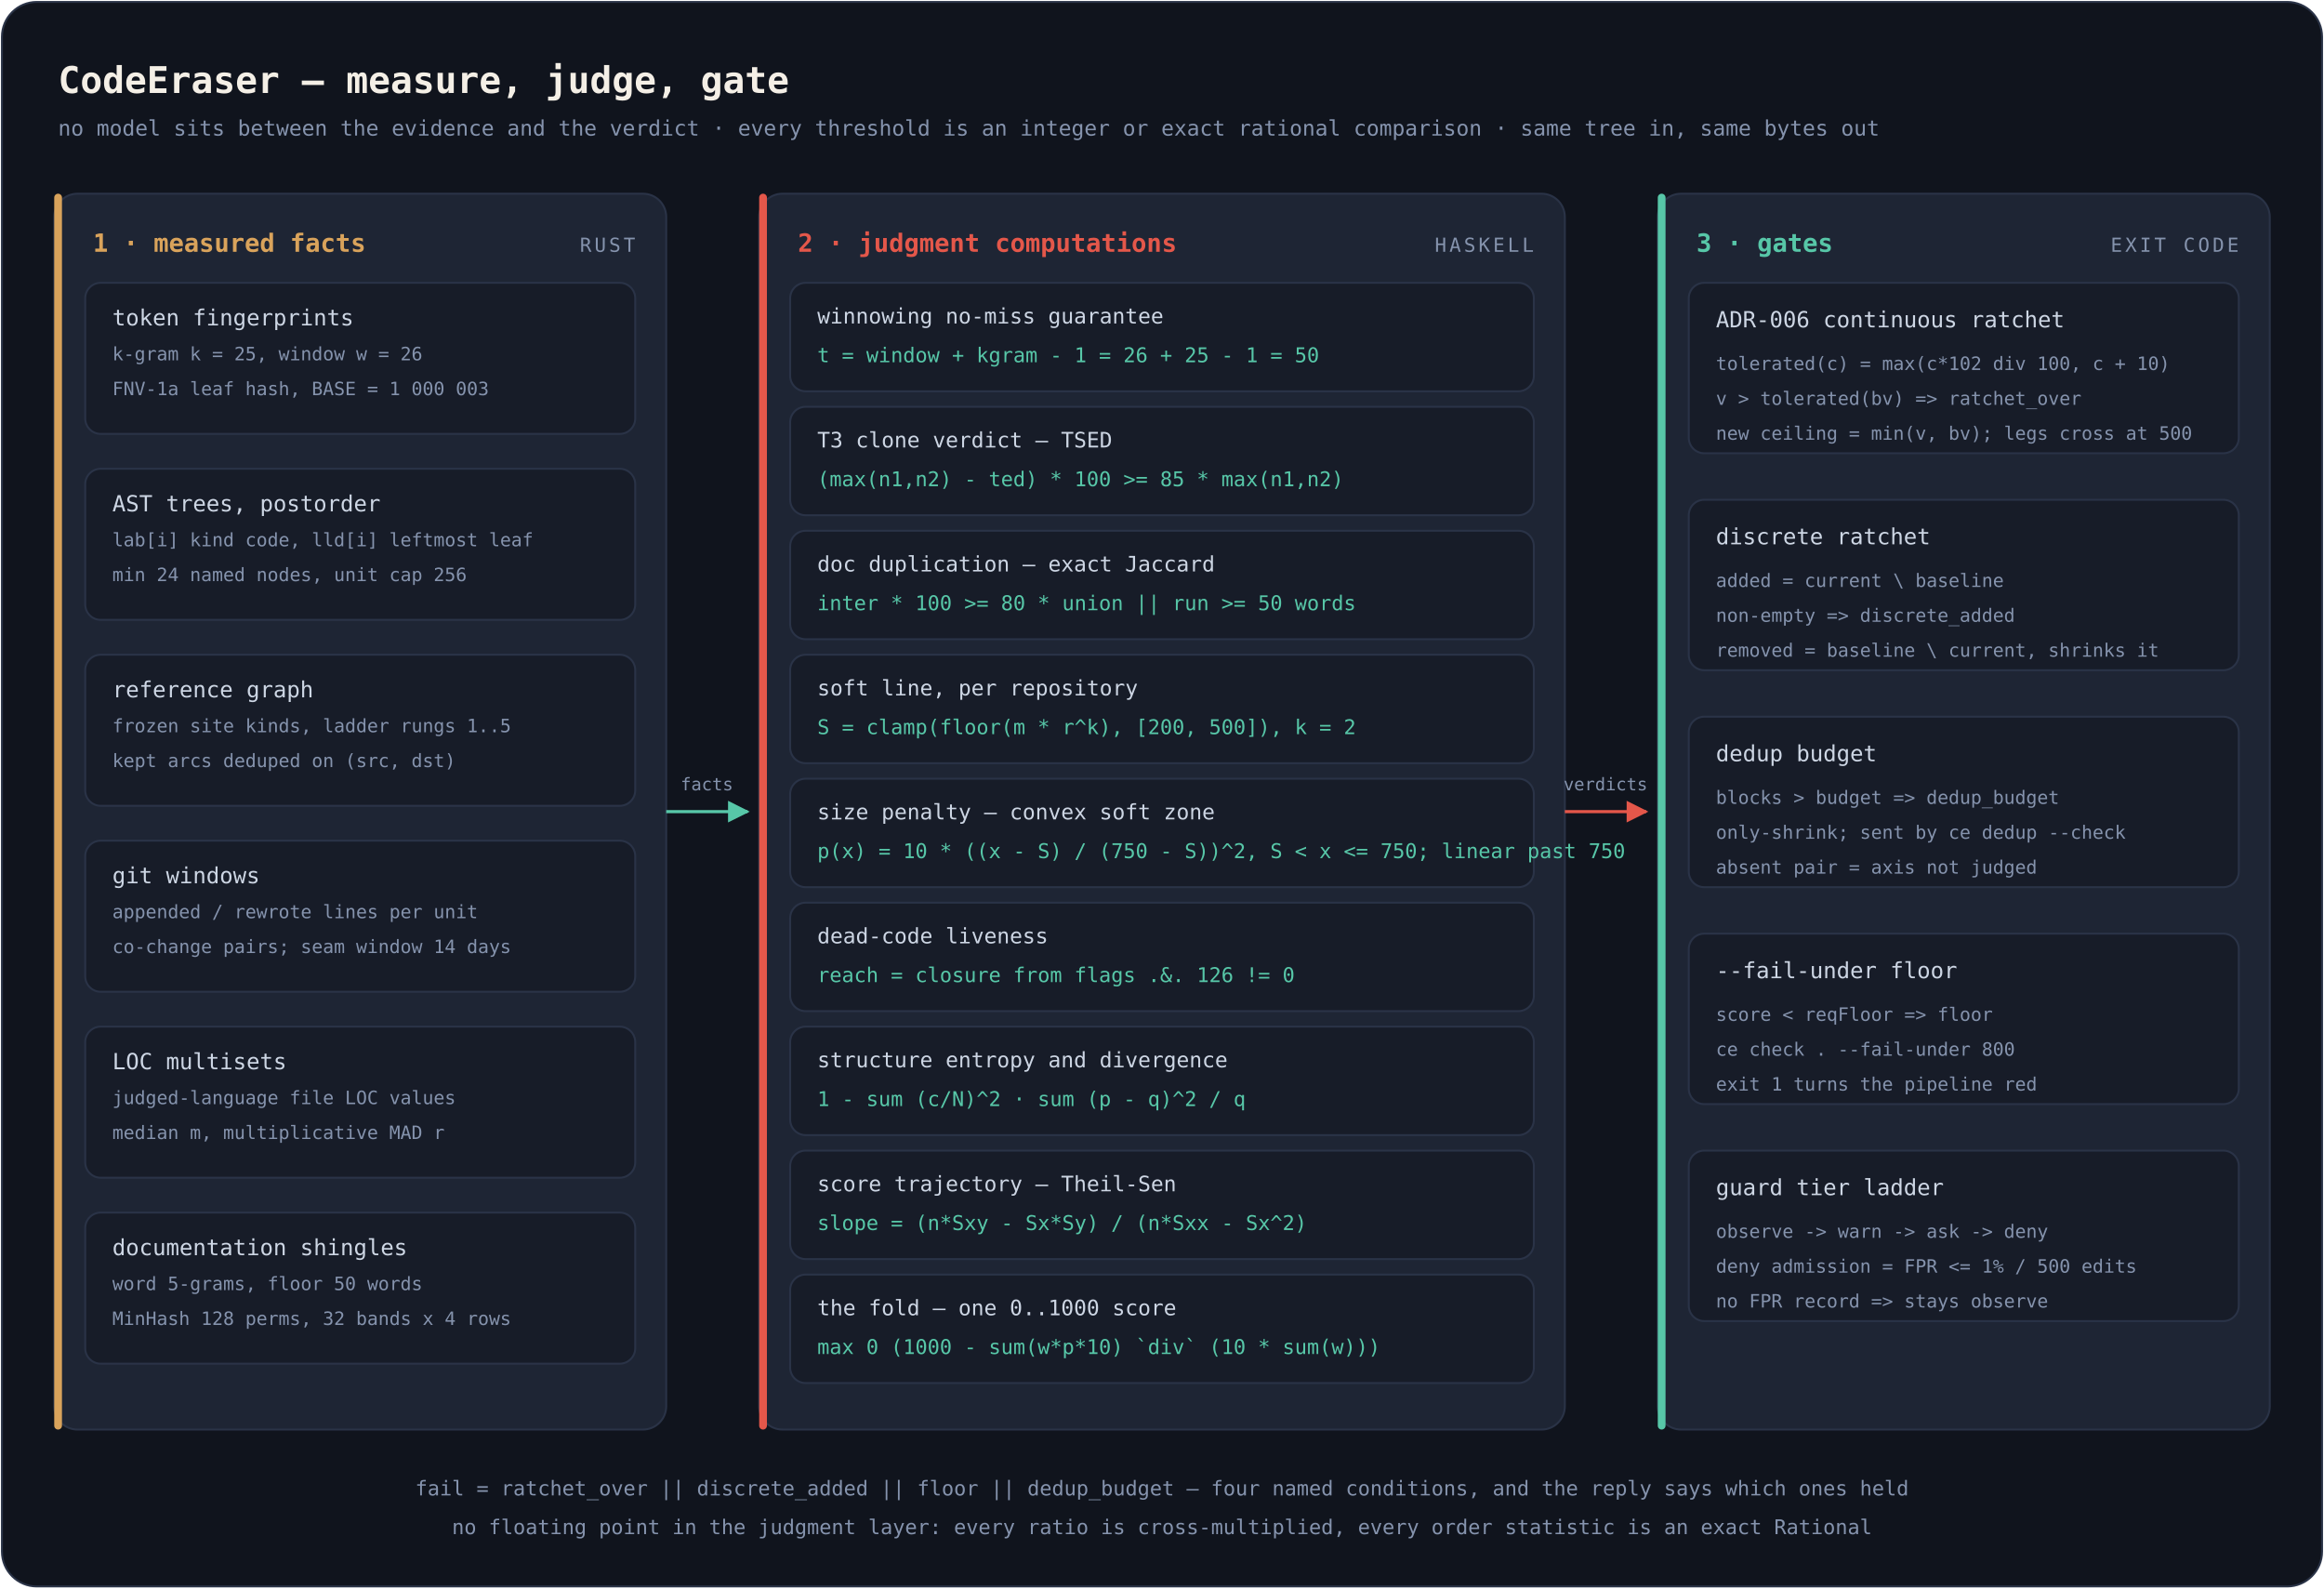
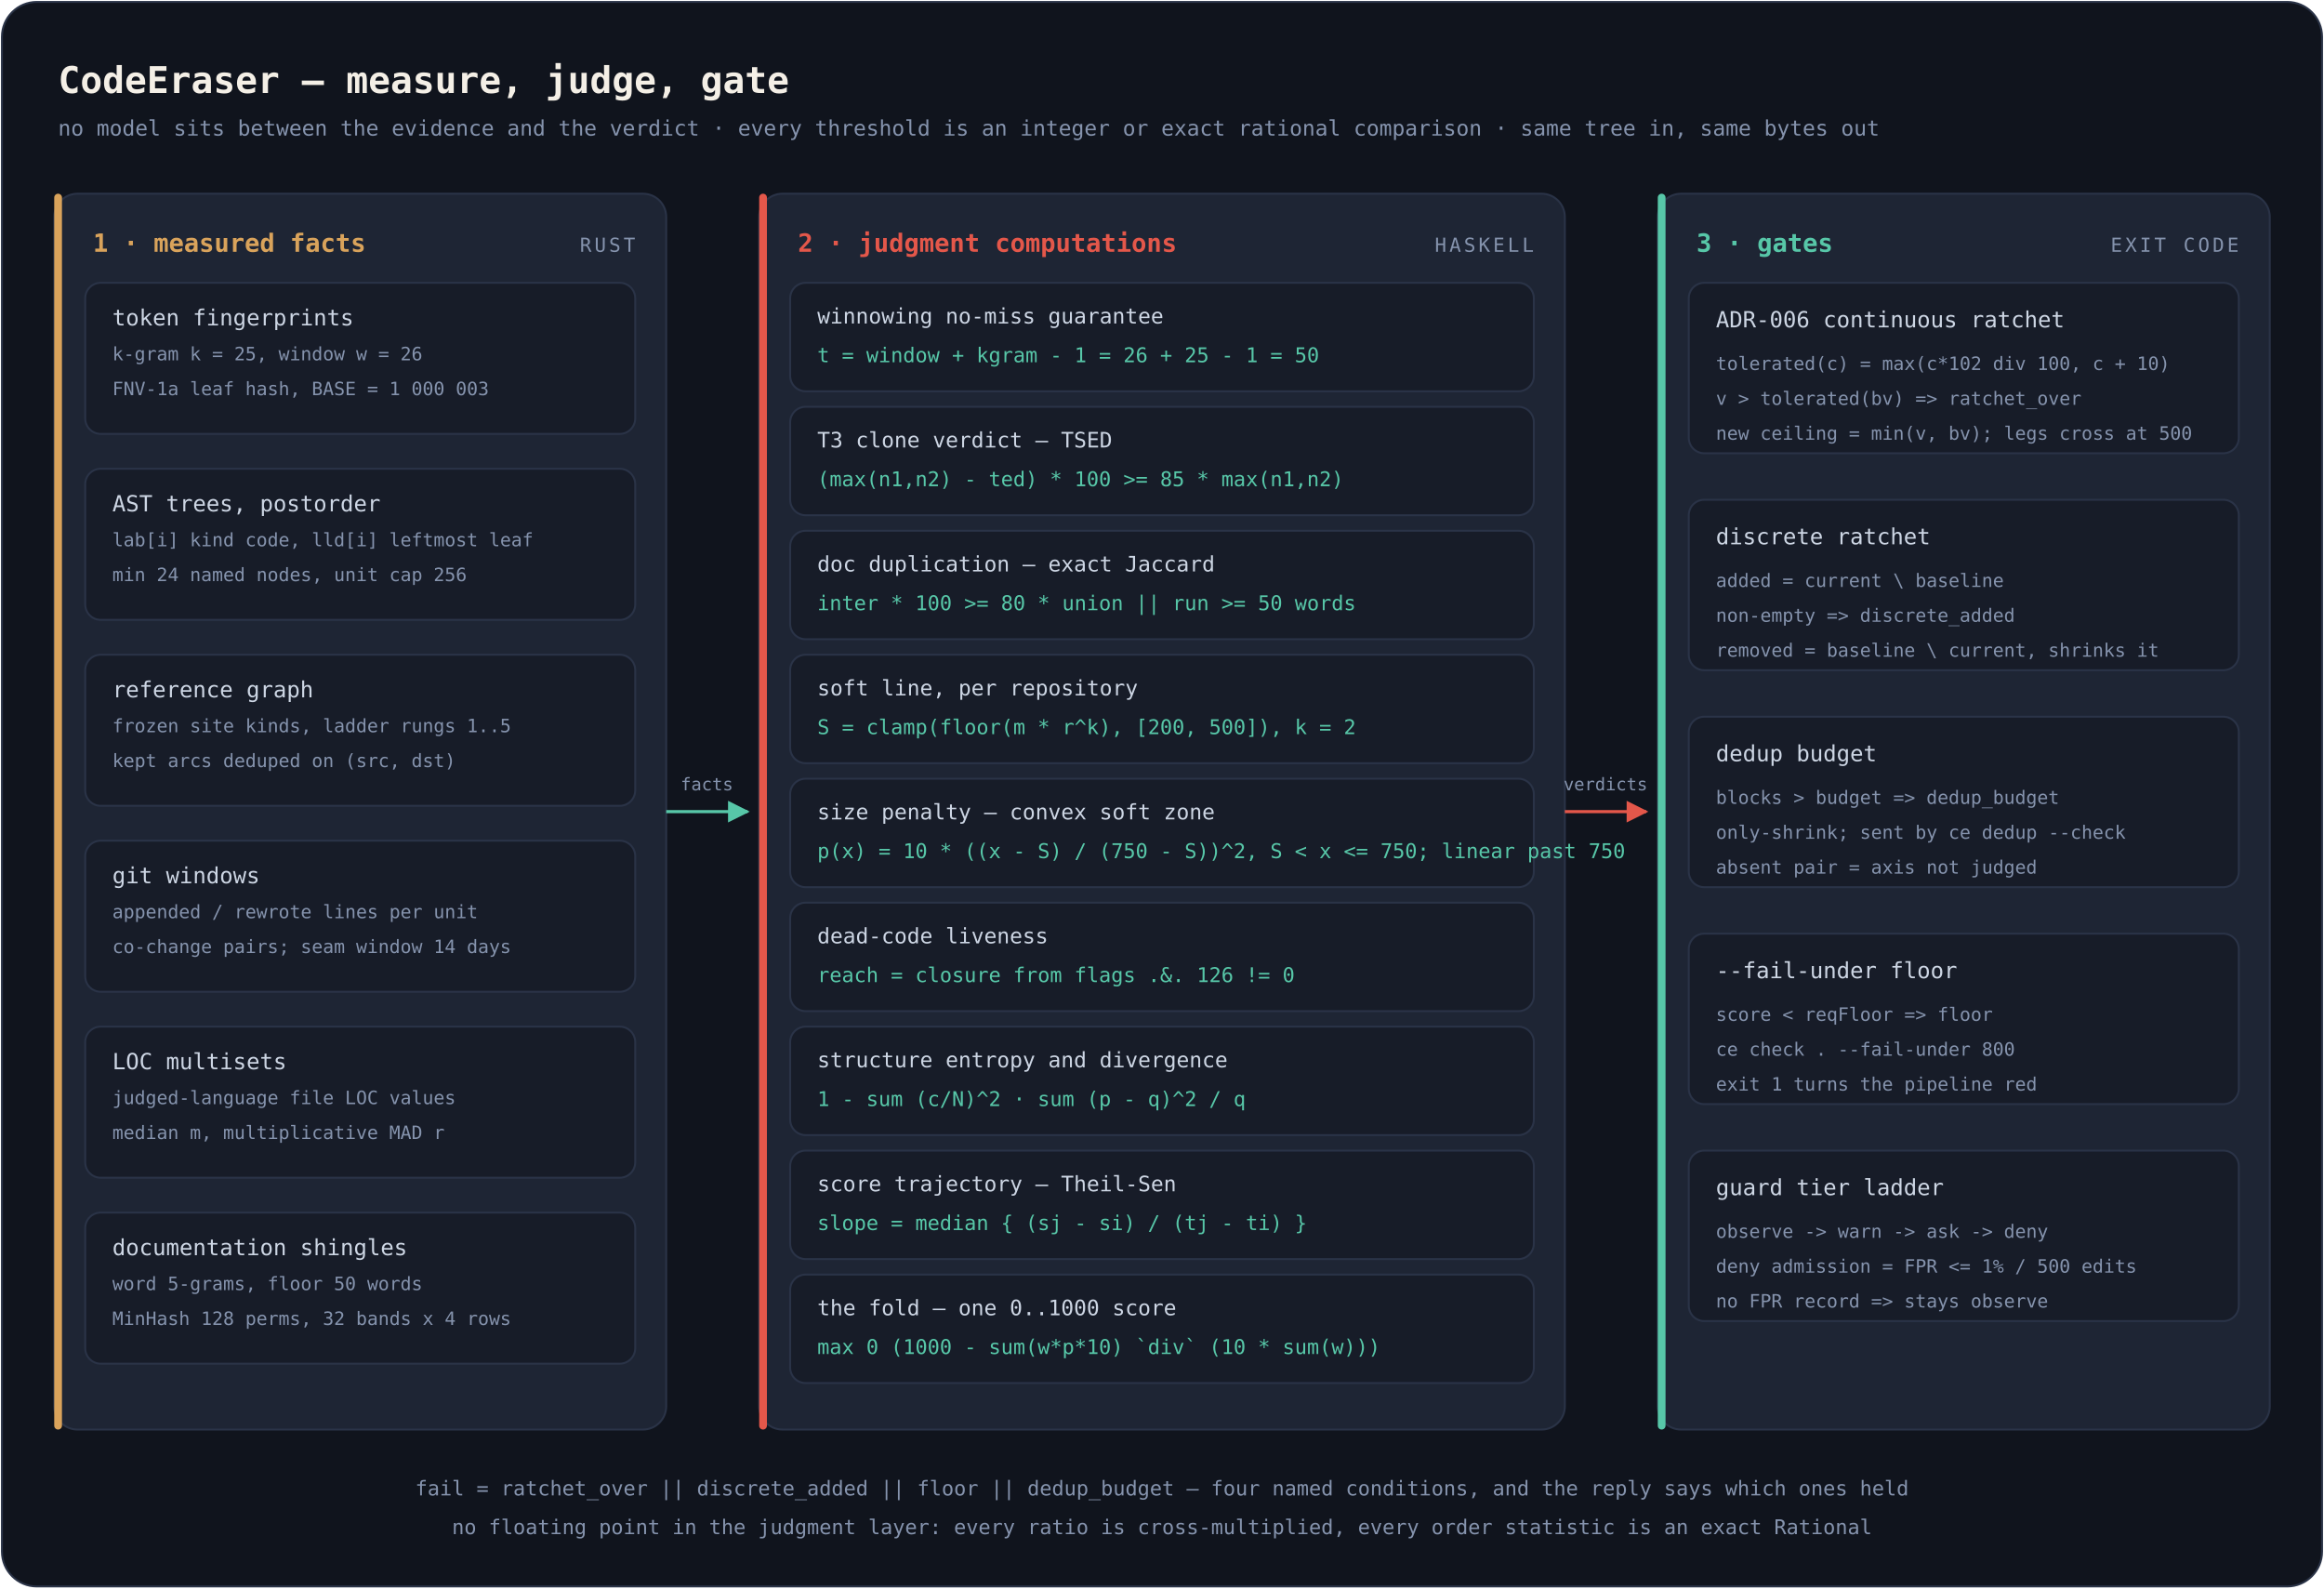
- <svg xmlns="http://www.w3.org/2000/svg" viewBox="0 0 1200 820" role="img" aria-label="CodeEraser methodology: lane one measures facts (token fingerprints k=25 w=26, AST trees, reference graph, git windows, LOC multisets, doc shingles), lane two judges them with exact integer and rational formulas (winnowing guarantee t=50, TSED 85/100, Jaccard 80/100, soft line S=clamp(median times r^k,[200,500]), the convex soft-zone penalty, liveness closure, chi-squared divergence, least-squares slope, the score fold), lane three gates on the ratchet, the dedup budget, the fail-under floor and the FPR tier ladder">
+ <svg xmlns="http://www.w3.org/2000/svg" viewBox="0 0 1200 820" role="img" aria-label="CodeEraser methodology: lane one measures facts (token fingerprints k=25 w=26, AST trees, reference graph, git windows, LOC multisets, doc shingles), lane two judges them with exact integer and rational formulas (winnowing guarantee t=50, TSED 85/100, Jaccard 80/100, soft line S=clamp(median times r^k,[200,500]), the convex soft-zone penalty, liveness closure, chi-squared divergence, the Theil-Sen median of pairwise slopes, the score fold), lane three gates on the ratchet, the dedup budget, the fail-under floor and the FPR tier ladder">
  <defs>
    <marker id="m-teal" viewBox="0 0 10 10" refX="9" refY="5" markerWidth="7" markerHeight="7" orient="auto-start-reverse">
      <path d="M0 0 L10 5 L0 10 z" fill="#57c7a8" />
    </marker>
    <marker id="m-verm" viewBox="0 0 10 10" refX="9" refY="5" markerWidth="7" markerHeight="7" orient="auto-start-reverse">
      <path d="M0 0 L10 5 L0 10 z" fill="#e4574a" />
    </marker>
  </defs>
  <rect x="1" y="1" width="1198" height="818" rx="18" fill="#10141d" stroke="#2a3347" />
  <g font-family="ui-monospace, 'Cascadia Mono', Consolas, 'SF Mono', monospace">
    <text x="30" y="48" font-size="19" font-weight="600" fill="#f4efe6">CodeEraser — measure, judge, gate</text>
    <text x="30" y="70" font-size="11" fill="#8593ad">no model sits between the evidence and the verdict · every threshold is an integer or exact rational comparison · same tree in, same bytes out</text>
    <g>
      <rect x="28" y="100" width="316" height="638" rx="12" fill="#1e2534" stroke="#2a3347" />
      <rect x="28" y="100" width="4" height="638" rx="2" fill="#d9a35b" />
      <text x="48" y="130" font-size="13" font-weight="600" fill="#d9a35b">1 · measured facts</text>
      <text x="328" y="130" font-size="10" letter-spacing="1.5" fill="#8593ad" text-anchor="end">RUST</text>
      <g fill="#171c28" stroke="#2a3347">
        <rect x="44" y="146" width="284" height="78" rx="8" />
        <rect x="44" y="242" width="284" height="78" rx="8" />
        <rect x="44" y="338" width="284" height="78" rx="8" />
        <rect x="44" y="434" width="284" height="78" rx="8" />
        <rect x="44" y="530" width="284" height="78" rx="8" />
        <rect x="44" y="626" width="284" height="78" rx="8" />
      </g>
      <g font-size="11.5" fill="#cdd6e4">
        <text x="58" y="168">token fingerprints</text>
        <text x="58" y="264">AST trees, postorder</text>
        <text x="58" y="360">reference graph</text>
        <text x="58" y="456">git windows</text>
        <text x="58" y="552">LOC multisets</text>
        <text x="58" y="648">documentation shingles</text>
      </g>
      <g font-size="9.5" fill="#8593ad">
        <text x="58" y="186">k-gram k = 25, window w = 26</text>
        <text x="58" y="204">FNV-1a leaf hash, BASE = 1 000 003</text>
        <text x="58" y="282">lab[i] kind code, lld[i] leftmost leaf</text>
        <text x="58" y="300">min 24 named nodes, unit cap 256</text>
        <text x="58" y="378">frozen site kinds, ladder rungs 1..5</text>
        <text x="58" y="396">kept arcs deduped on (src, dst)</text>
        <text x="58" y="474">appended / rewrote lines per unit</text>
        <text x="58" y="492">co-change pairs; seam window 14 days</text>
        <text x="58" y="570">judged-language file LOC values</text>
        <text x="58" y="588">median m, multiplicative MAD r</text>
        <text x="58" y="666">word 5-grams, floor 50 words</text>
        <text x="58" y="684">MinHash 128 perms, 32 bands x 4 rows</text>
      </g>
    </g>
    <g>
      <rect x="392" y="100" width="416" height="638" rx="12" fill="#1e2534" stroke="#2a3347" />
      <rect x="392" y="100" width="4" height="638" rx="2" fill="#e4574a" />
      <text x="412" y="130" font-size="13" font-weight="600" fill="#e4574a">2 · judgment computations</text>
      <text x="792" y="130" font-size="10" letter-spacing="1.5" fill="#8593ad" text-anchor="end">HASKELL</text>
      <g fill="#171c28" stroke="#2a3347">
        <rect x="408" y="146" width="384" height="56" rx="8" />
        <rect x="408" y="210" width="384" height="56" rx="8" />
        <rect x="408" y="274" width="384" height="56" rx="8" />
        <rect x="408" y="338" width="384" height="56" rx="8" />
        <rect x="408" y="402" width="384" height="56" rx="8" />
        <rect x="408" y="466" width="384" height="56" rx="8" />
        <rect x="408" y="530" width="384" height="56" rx="8" />
        <rect x="408" y="594" width="384" height="56" rx="8" />
        <rect x="408" y="658" width="384" height="56" rx="8" />
      </g>
      <g font-size="11" fill="#cdd6e4">
        <text x="422" y="167">winnowing no-miss guarantee</text>
        <text x="422" y="231">T3 clone verdict — TSED</text>
        <text x="422" y="295">doc duplication — exact Jaccard</text>
        <text x="422" y="359">soft line, per repository</text>
        <text x="422" y="423">size penalty — convex soft zone</text>
        <text x="422" y="487">dead-code liveness</text>
        <text x="422" y="551">structure entropy and divergence</text>
        <text x="422" y="615">score trajectory — Theil-Sen</text>
        <text x="422" y="679">the fold — one 0..1000 score</text>
      </g>
      <g font-size="10.5" fill="#57c7a8">
        <text x="422" y="187">t = window + kgram - 1 = 26 + 25 - 1 = 50</text>
        <text x="422" y="251">(max(n1,n2) - ted) * 100 &gt;= 85 * max(n1,n2)</text>
        <text x="422" y="315">inter * 100 &gt;= 80 * union  ||  run &gt;= 50 words</text>
        <text x="422" y="379">S = clamp(floor(m * r^k), [200, 500]),  k = 2</text>
        <text x="422" y="443">p(x) = 10 * ((x - S) / (750 - S))^2,  S &lt; x &lt;= 750; linear past 750</text>
        <text x="422" y="507">reach = closure from flags .&amp;. 126 != 0</text>
        <text x="422" y="571">1 - sum (c/N)^2   ·   sum (p - q)^2 / q</text>
-         <text x="422" y="635">slope = (n*Sxy - Sx*Sy) / (n*Sxx - Sx^2)</text>
+         <text x="422" y="635">slope = median { (sj - si) / (tj - ti) }</text>
        <text x="422" y="699">max 0 (1000 - sum(w*p*10) `div` (10 * sum(w)))</text>
      </g>
    </g>
    <g>
      <rect x="856" y="100" width="316" height="638" rx="12" fill="#1e2534" stroke="#2a3347" />
      <rect x="856" y="100" width="4" height="638" rx="2" fill="#57c7a8" />
      <text x="876" y="130" font-size="13" font-weight="600" fill="#57c7a8">3 · gates</text>
      <text x="1156" y="130" font-size="10" letter-spacing="1.5" fill="#8593ad" text-anchor="end">EXIT CODE</text>
      <g fill="#171c28" stroke="#2a3347">
        <rect x="872" y="146" width="284" height="88" rx="8" />
        <rect x="872" y="258" width="284" height="88" rx="8" />
        <rect x="872" y="370" width="284" height="88" rx="8" />
        <rect x="872" y="482" width="284" height="88" rx="8" />
        <rect x="872" y="594" width="284" height="88" rx="8" />
      </g>
      <g font-size="11.5" fill="#cdd6e4">
        <text x="886" y="169">ADR-006 continuous ratchet</text>
        <text x="886" y="281">discrete ratchet</text>
        <text x="886" y="393">dedup budget</text>
        <text x="886" y="505">--fail-under floor</text>
        <text x="886" y="617">guard tier ladder</text>
      </g>
      <g font-size="9.5" fill="#8593ad">
        <text x="886" y="191">tolerated(c) = max(c*102 div 100, c + 10)</text>
        <text x="886" y="209">v &gt; tolerated(bv)  =&gt;  ratchet_over</text>
        <text x="886" y="227">new ceiling = min(v, bv); legs cross at 500</text>
        <text x="886" y="303">added = current \ baseline</text>
        <text x="886" y="321">non-empty  =&gt;  discrete_added</text>
        <text x="886" y="339">removed = baseline \ current, shrinks it</text>
        <text x="886" y="415">blocks &gt; budget  =&gt;  dedup_budget</text>
        <text x="886" y="433">only-shrink; sent by ce dedup --check</text>
        <text x="886" y="451">absent pair = axis not judged</text>
        <text x="886" y="527">score &lt; reqFloor  =&gt;  floor</text>
        <text x="886" y="545">ce check . --fail-under 800</text>
        <text x="886" y="563">exit 1 turns the pipeline red</text>
        <text x="886" y="639">observe -&gt; warn -&gt; ask -&gt; deny</text>
        <text x="886" y="657">deny admission = FPR &lt;= 1% / 500 edits</text>
        <text x="886" y="675">no FPR record  =&gt;  stays observe</text>
      </g>
    </g>
    <g stroke-width="1.6" fill="none">
      <path d="M344 419 H386" stroke="#57c7a8" marker-end="url(#m-teal)" />
      <path d="M808 419 H850" stroke="#e4574a" marker-end="url(#m-verm)" />
    </g>
    <text x="365" y="408" font-size="9" fill="#8593ad" text-anchor="middle">facts</text>
    <text x="829" y="408" font-size="9" fill="#8593ad" text-anchor="middle">verdicts</text>
    <text x="600" y="772" font-size="10.5" fill="#8593ad" text-anchor="middle">fail = ratchet_over || discrete_added || floor || dedup_budget — four named conditions, and the reply says which ones held</text>
    <text x="600" y="792" font-size="10.5" fill="#8593ad" text-anchor="middle">no floating point in the judgment layer: every ratio is cross-multiplied, every order statistic is an exact Rational</text>
  </g>
</svg>
